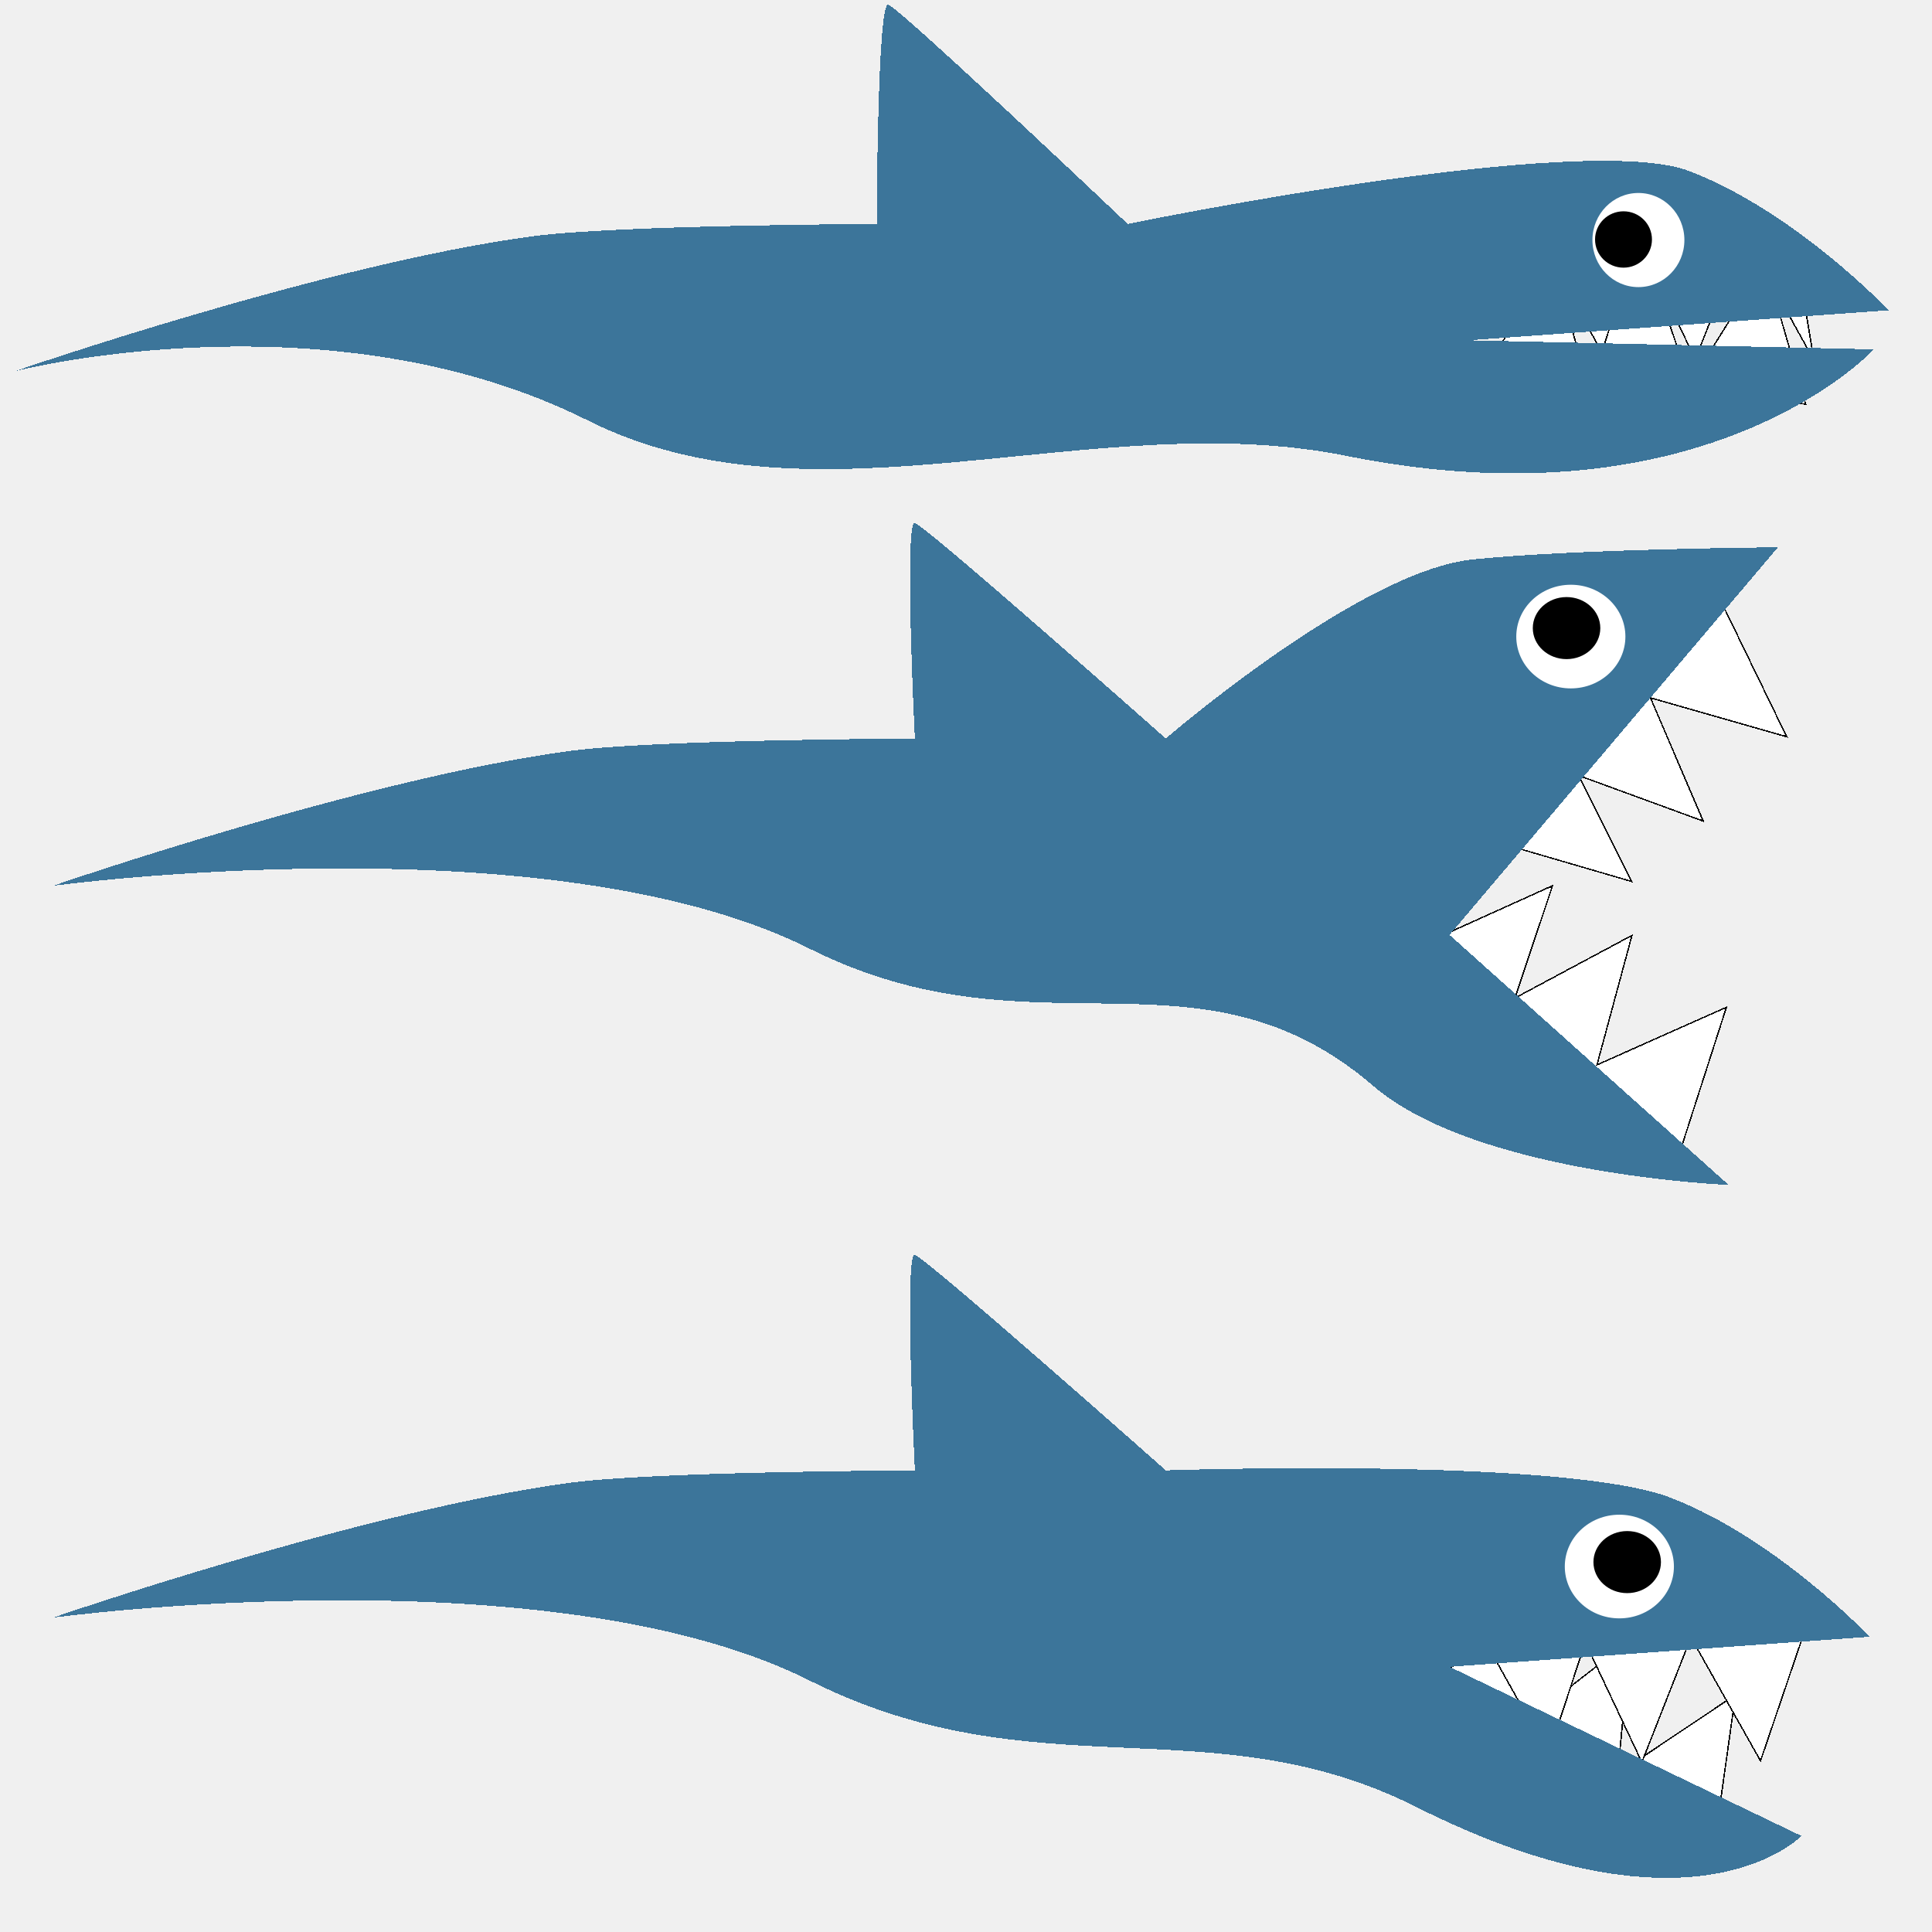
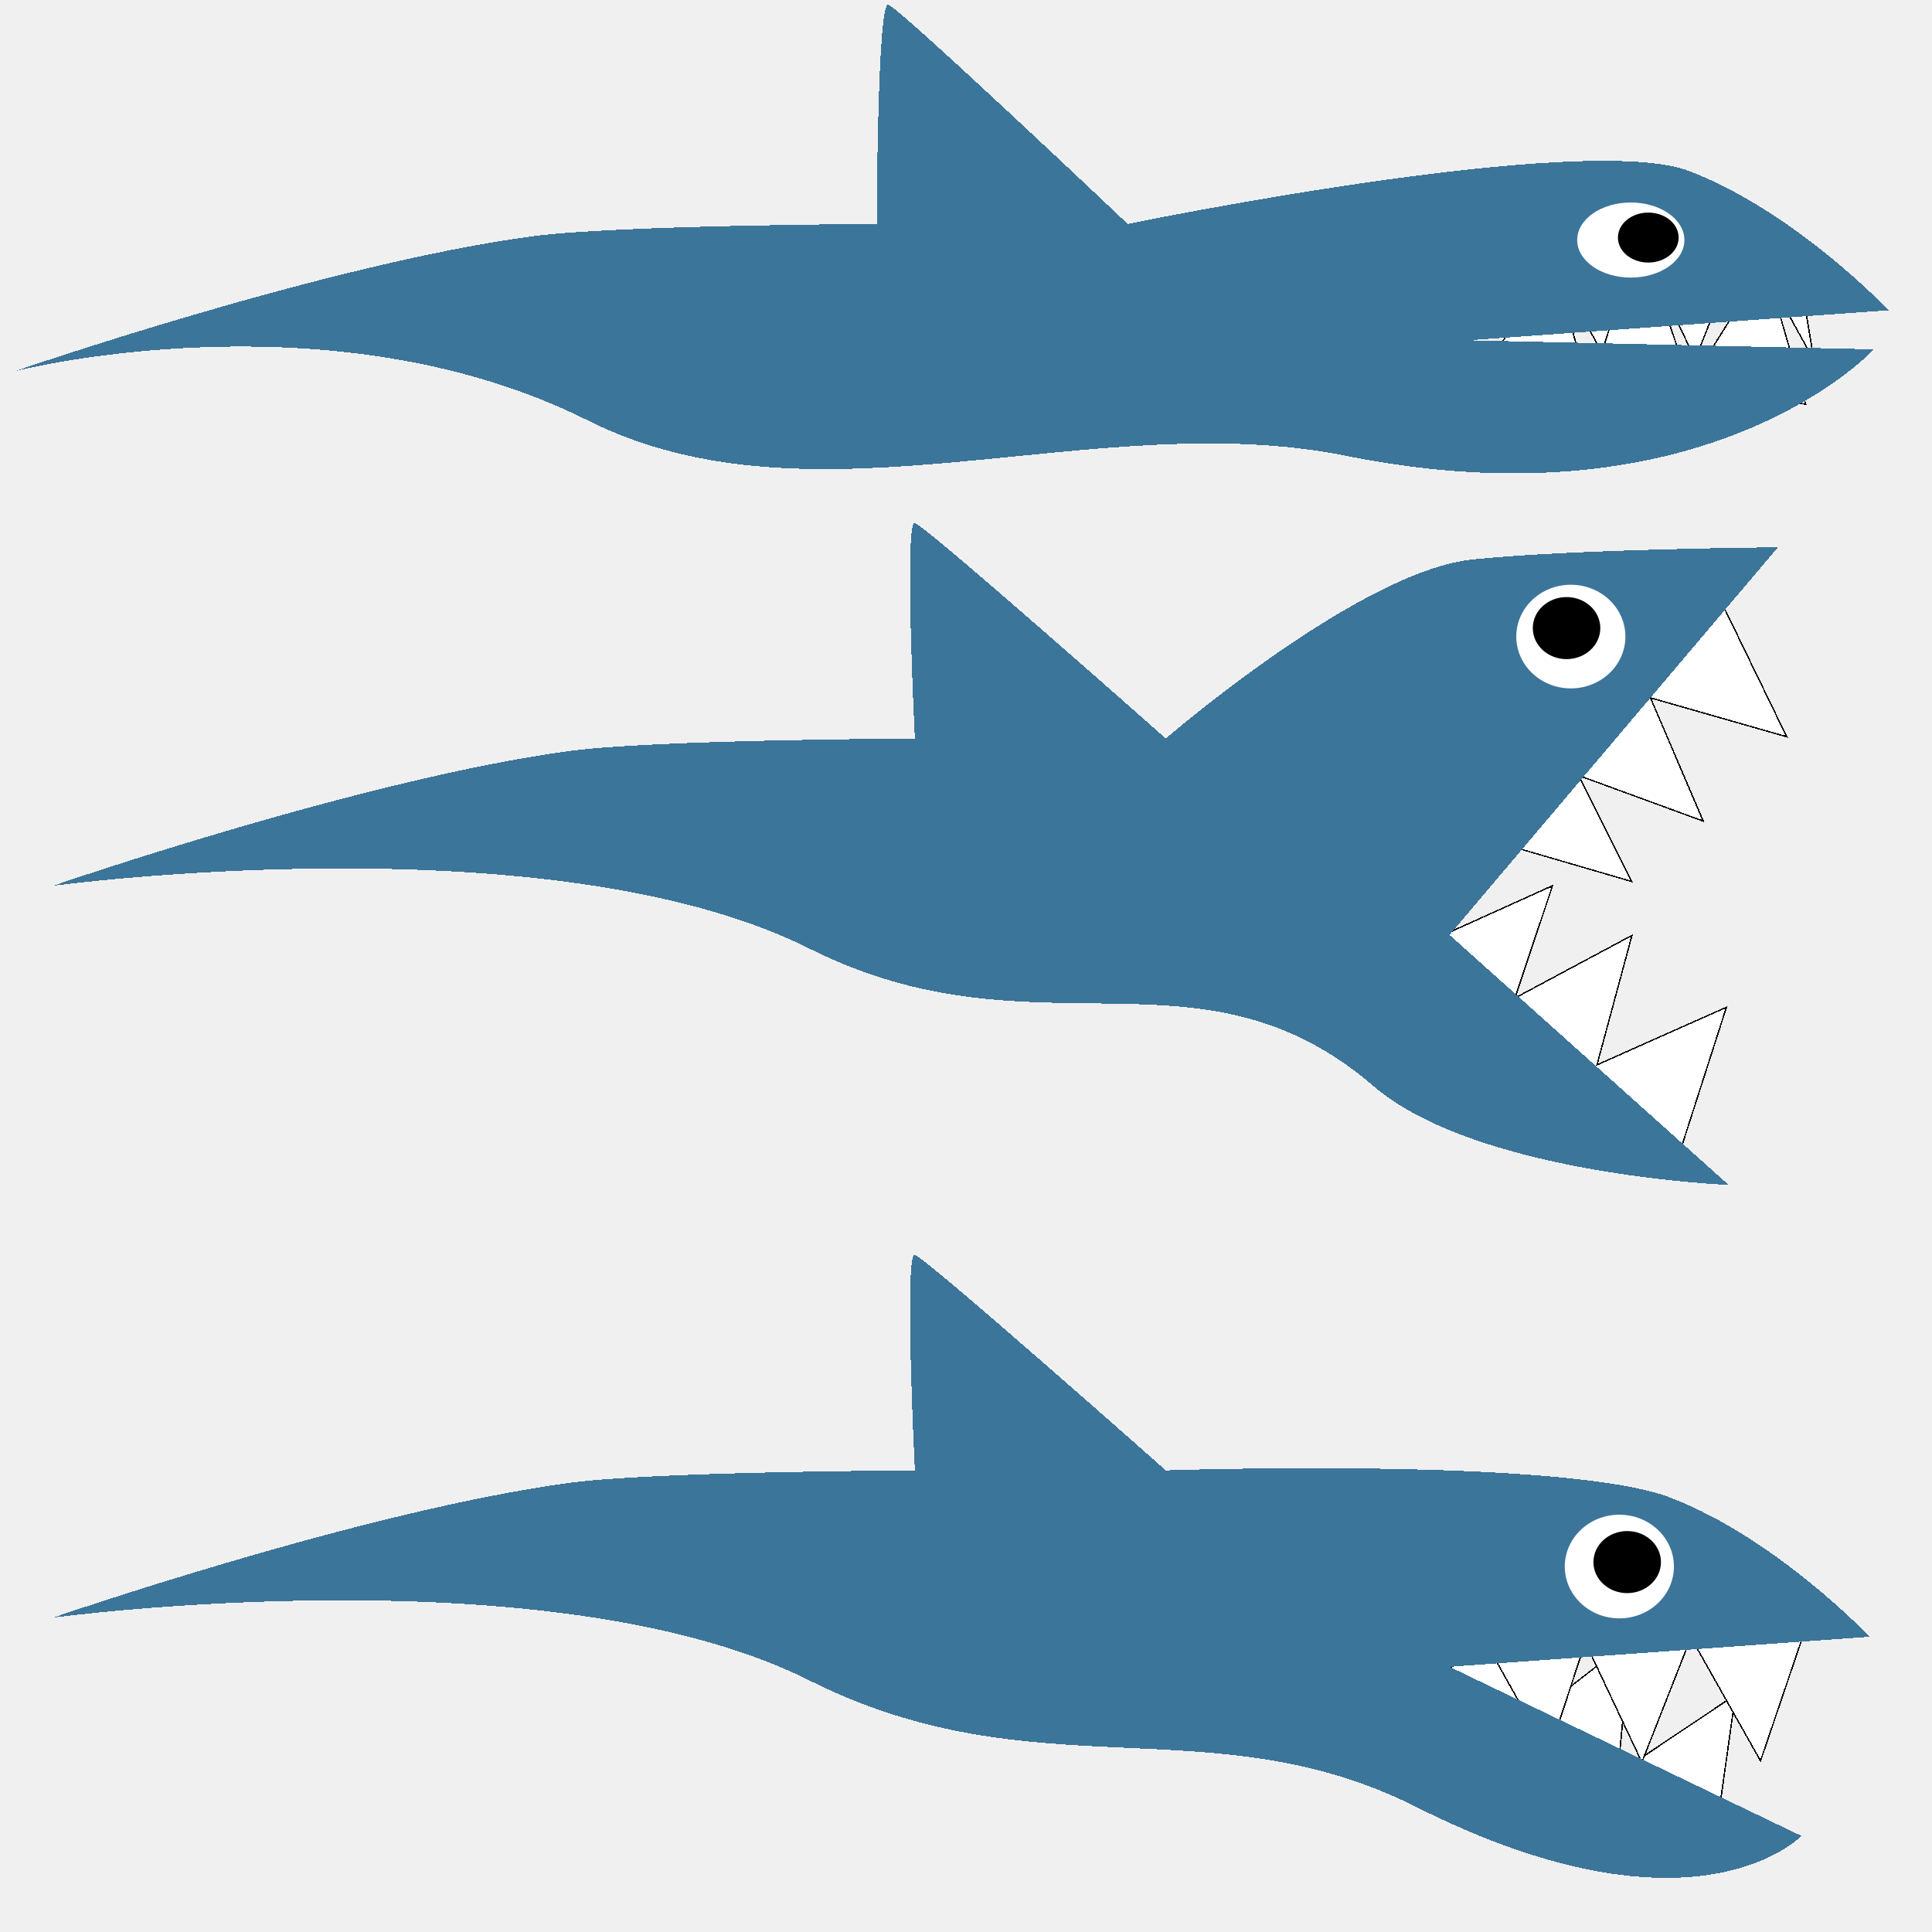
<svg xmlns="http://www.w3.org/2000/svg" width="1024" height="1024" viewBox="0 0 1024 1024" id="svg2" version="1.1" shape-rendering="crispEdges">
  <defs id="defs4" />
  <g id="layer1" transform="translate(0,-28.36216)">
    <path style="fill:#ffffff;fill-opacity:1;fill-rule:evenodd;stroke:#000000;stroke-width:0.716px;stroke-linecap:butt;stroke-linejoin:miter;stroke-opacity:1" d="m 766.328,913.912 51.697,-35.049 -9.444,62.04 55.445,-43.28 -6.566,70.78 62.391,-41.799 -10.791,76.745 z" id="path4181-6" />
    <path style="fill:#ffffff;fill-opacity:1;fill-rule:evenodd;stroke:#000000;stroke-width:0.716px;stroke-linecap:butt;stroke-linejoin:miter;stroke-opacity:1" d="m 790.335,903.84 30.363,54.581 19.519,-59.642 30.002,63.618 26.025,-66.148 36.869,65.425 24.941,-73.377 z" id="path4181" />
    <path style="fill:#3c759a;fill-opacity:1;fill-rule:evenodd;stroke:none;stroke-width:1px;stroke-linecap:butt;stroke-linejoin:miter;stroke-opacity:1" d="m 302.72,814.197 c 44.474,-5.895 182.178,-6.506 182.178,-6.506 0,0 -5.783,-115.669 0,-114.223 5.783,1.446 133.019,114.223 133.019,114.223 0,0 211.095,-7.229 267.484,14.459 56.388,21.688 105.548,73.739 105.548,73.739 l -222.662,15.905 186.516,89.643 c 0,0 -56.198,59.035 -204.021,-15.29 C 641.428,931.162 549.557,979.413 428.918,918.99 291.425,850.126 28.007,885.766 28.007,885.766 c 0,0 165.524,-57.098 274.713,-71.57 z" id="path4175" />
    <ellipse style="color:#000000;clip-rule:nonzero;display:inline;overflow:visible;visibility:visible;opacity:1;isolation:auto;mix-blend-mode:normal;color-interpolation:sRGB;color-interpolation-filters:linearRGB;solid-color:#000000;solid-opacity:1;fill:#ffffff;fill-opacity:1;fill-rule:evenodd;stroke:none;stroke-width:1px;stroke-linecap:butt;stroke-linejoin:miter;stroke-miterlimit:4;stroke-dasharray:none;stroke-dashoffset:0;stroke-opacity:1;color-rendering:auto;image-rendering:auto;shape-rendering:auto;text-rendering:auto;enable-background:accumulate" id="path4177" cx="858.291" cy="858.657" rx="28.917" ry="27.471" />
    <ellipse style="color:#000000;clip-rule:nonzero;display:inline;overflow:visible;visibility:visible;opacity:1;isolation:auto;mix-blend-mode:normal;color-interpolation:sRGB;color-interpolation-filters:linearRGB;solid-color:#000000;solid-opacity:1;fill:#000000;fill-opacity:1;fill-rule:evenodd;stroke:none;stroke-width:1px;stroke-linecap:butt;stroke-linejoin:miter;stroke-miterlimit:4;stroke-dasharray:none;stroke-dashoffset:0;stroke-opacity:1;color-rendering:auto;image-rendering:auto;shape-rendering:auto;text-rendering:auto;enable-background:accumulate" id="path4179" cx="862.448" cy="856.307" rx="17.892" ry="16.447" />
    <path style="fill:#ffffff;fill-opacity:1;fill-rule:evenodd;stroke:#000000;stroke-width:0.716px;stroke-linecap:butt;stroke-linejoin:miter;stroke-opacity:1" d="m 765.94,523.52 56.918,-25.717 -19.888,59.52 62.015,-33.188 -18.543,68.623 68.606,-30.545 -23.724,73.78 z" id="path4181-6-6" />
    <path style="fill:#ffffff;fill-opacity:1;fill-rule:evenodd;stroke:#000000;stroke-width:0.716px;stroke-linecap:butt;stroke-linejoin:miter;stroke-opacity:1" d="m 804.772,478.047 59.959,17.491 -28.03,-56.147 66.053,24.173 -27.973,-65.348 72.209,20.632 -33.825,-69.729 z" id="path4181-2" />
    <path style="fill:#3c759a;fill-opacity:1;fill-rule:evenodd;stroke:none;stroke-width:1px;stroke-linecap:butt;stroke-linejoin:miter;stroke-opacity:1" d="m 302.72,426.298 c 44.474,-5.895 182.178,-6.506 182.178,-6.506 0,0 -5.783,-115.669 0,-114.223 5.783,1.446 133.019,114.223 133.019,114.223 0,0 102.4,-88.605 162.487,-94.895 53.358,-5.586 161.97,-6.482 161.97,-6.482 L 768.286,523.893 916.23,656.393 c 0,0 -133.341,-5.251 -188.307,-52.433 C 635.049,524.239 549.557,591.515 428.918,531.092 291.425,462.227 28.007,497.868 28.007,497.868 c 0,0 165.524,-57.098 274.713,-71.57 z" id="path4175-6" />
    <ellipse style="color:#000000;clip-rule:nonzero;display:inline;overflow:visible;visibility:visible;opacity:1;isolation:auto;mix-blend-mode:normal;color-interpolation:sRGB;color-interpolation-filters:linearRGB;solid-color:#000000;solid-opacity:1;fill:#ffffff;fill-opacity:1;fill-rule:evenodd;stroke:none;stroke-width:1px;stroke-linecap:butt;stroke-linejoin:miter;stroke-miterlimit:4;stroke-dasharray:none;stroke-dashoffset:0;stroke-opacity:1;color-rendering:auto;image-rendering:auto;shape-rendering:auto;text-rendering:auto;enable-background:accumulate" id="path4177-1" cx="832.576" cy="365.758" rx="28.917" ry="27.471" />
    <ellipse style="color:#000000;clip-rule:nonzero;display:inline;overflow:visible;visibility:visible;opacity:1;isolation:auto;mix-blend-mode:normal;color-interpolation:sRGB;color-interpolation-filters:linearRGB;solid-color:#000000;solid-opacity:1;fill:#000000;fill-opacity:1;fill-rule:evenodd;stroke:none;stroke-width:1px;stroke-linecap:butt;stroke-linejoin:miter;stroke-miterlimit:4;stroke-dasharray:none;stroke-dashoffset:0;stroke-opacity:1;color-rendering:auto;image-rendering:auto;shape-rendering:auto;text-rendering:auto;enable-background:accumulate" id="path4179-8" cx="830.305" cy="361.266" rx="17.892" ry="16.447" />
    <path style="fill:#ffffff;fill-opacity:1;fill-rule:evenodd;stroke:#000000;stroke-width:0.716px;stroke-linecap:butt;stroke-linejoin:miter;stroke-opacity:1" d="m 790.231,219.433 32.813,-53.144 16.787,60.467 32.863,-62.188 22.991,67.263 39.806,-63.682 21.579,74.435 z" id="path4181-6-7" />
    <path style="fill:#ffffff;fill-opacity:1;fill-rule:evenodd;stroke:#000000;stroke-width:0.716px;stroke-linecap:butt;stroke-linejoin:miter;stroke-opacity:1" d="m 818.62,160.367 30.363,54.581 19.519,-59.642 30.002,63.618 26.025,-66.148 36.869,66.435 -9.404,-57.215 z" id="path4181-9" />
    <path style="fill:#3c759a;fill-opacity:1;fill-rule:evenodd;stroke:none;stroke-width:1px;stroke-linecap:butt;stroke-linejoin:miter;stroke-opacity:1" d="m 282.517,153.557 c 44.474,-5.895 182.178,-6.506 182.178,-6.506 0,0 0.277,-117.689 6.061,-116.243 5.783,1.446 126.958,116.243 126.958,116.243 0,0 241.4,-49.656 297.788,-27.968 56.388,21.688 105.548,73.739 105.548,73.739 l -222.662,15.905 214.8,4.79 c 0,0 -87.233,95.246 -279.783,56.431 C 579.951,243.044 432.379,311.702 311.74,251.279 174.247,182.415 7.804,225.127 7.804,225.127 c 0,0 165.524,-57.098 274.713,-71.57 z" id="path4175-2" />
-     <ellipse style="color:#000000;clip-rule:nonzero;display:inline;overflow:visible;visibility:visible;opacity:1;isolation:auto;mix-blend-mode:normal;color-interpolation:sRGB;color-interpolation-filters:linearRGB;solid-color:#000000;solid-opacity:1;fill:#ffffff;fill-opacity:1;fill-rule:evenodd;stroke:none;stroke-width:1px;stroke-linecap:butt;stroke-linejoin:miter;stroke-miterlimit:4;stroke-dasharray:none;stroke-dashoffset:0;stroke-opacity:1;color-rendering:auto;image-rendering:auto;shape-rendering:auto;text-rendering:auto;enable-background:accumulate" id="path4177-0" cx="868.392" cy="155.591" rx="24.371" ry="24.946" />
-     <ellipse style="color:#000000;clip-rule:nonzero;display:inline;overflow:visible;visibility:visible;opacity:1;isolation:auto;mix-blend-mode:normal;color-interpolation:sRGB;color-interpolation-filters:linearRGB;solid-color:#000000;solid-opacity:1;fill:#000000;fill-opacity:1;fill-rule:evenodd;stroke:none;stroke-width:1px;stroke-linecap:butt;stroke-linejoin:miter;stroke-miterlimit:4;stroke-dasharray:none;stroke-dashoffset:0;stroke-opacity:1;color-rendering:auto;image-rendering:auto;shape-rendering:auto;text-rendering:auto;enable-background:accumulate" id="path4179-2" cx="860.491" cy="155.292" rx="15.08" ry="14.935" />
+     <ellipse style="color:#000000;clip-rule:nonzero;display:inline;overflow:visible;visibility:visible;opacity:1;isolation:auto;mix-blend-mode:normal;color-interpolation:sRGB;color-interpolation-filters:linearRGB;solid-color:#000000;solid-opacity:1;fill:#ffffff;fill-opacity:1;fill-rule:evenodd;stroke:none;stroke-width:1px;stroke-linecap:butt;stroke-linejoin:miter;stroke-miterlimit:4;stroke-dasharray:none;stroke-dashoffset:0;stroke-opacity:1;color-rendering:auto;image-rendering:auto;shape-rendering:auto;text-rendering:auto;enable-background:accumulate" id="path4177-0" cx="864.352" cy="155.591" rx="28.412" ry="19.895" />
+     <ellipse style="color:#000000;clip-rule:nonzero;display:inline;overflow:visible;visibility:visible;opacity:1;isolation:auto;mix-blend-mode:normal;color-interpolation:sRGB;color-interpolation-filters:linearRGB;solid-color:#000000;solid-opacity:1;fill:#000000;fill-opacity:1;fill-rule:evenodd;stroke:none;stroke-width:1px;stroke-linecap:butt;stroke-linejoin:miter;stroke-miterlimit:4;stroke-dasharray:none;stroke-dashoffset:0;stroke-opacity:1;color-rendering:auto;image-rendering:auto;shape-rendering:auto;text-rendering:auto;enable-background:accumulate" id="path4179-2" cx="873.623" cy="154.282" rx="16.09" ry="13.241" />
  </g>
</svg>
